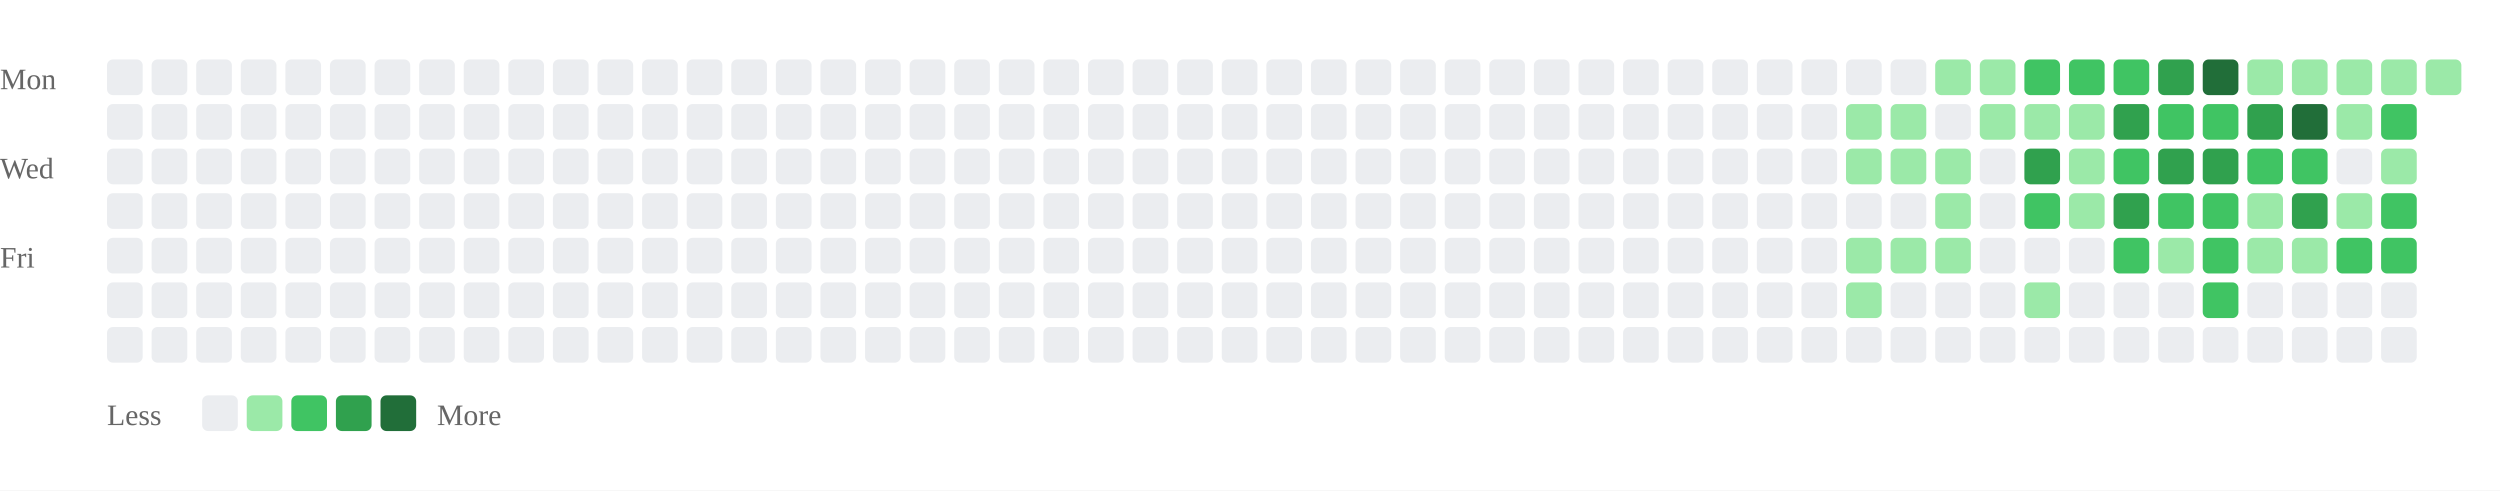
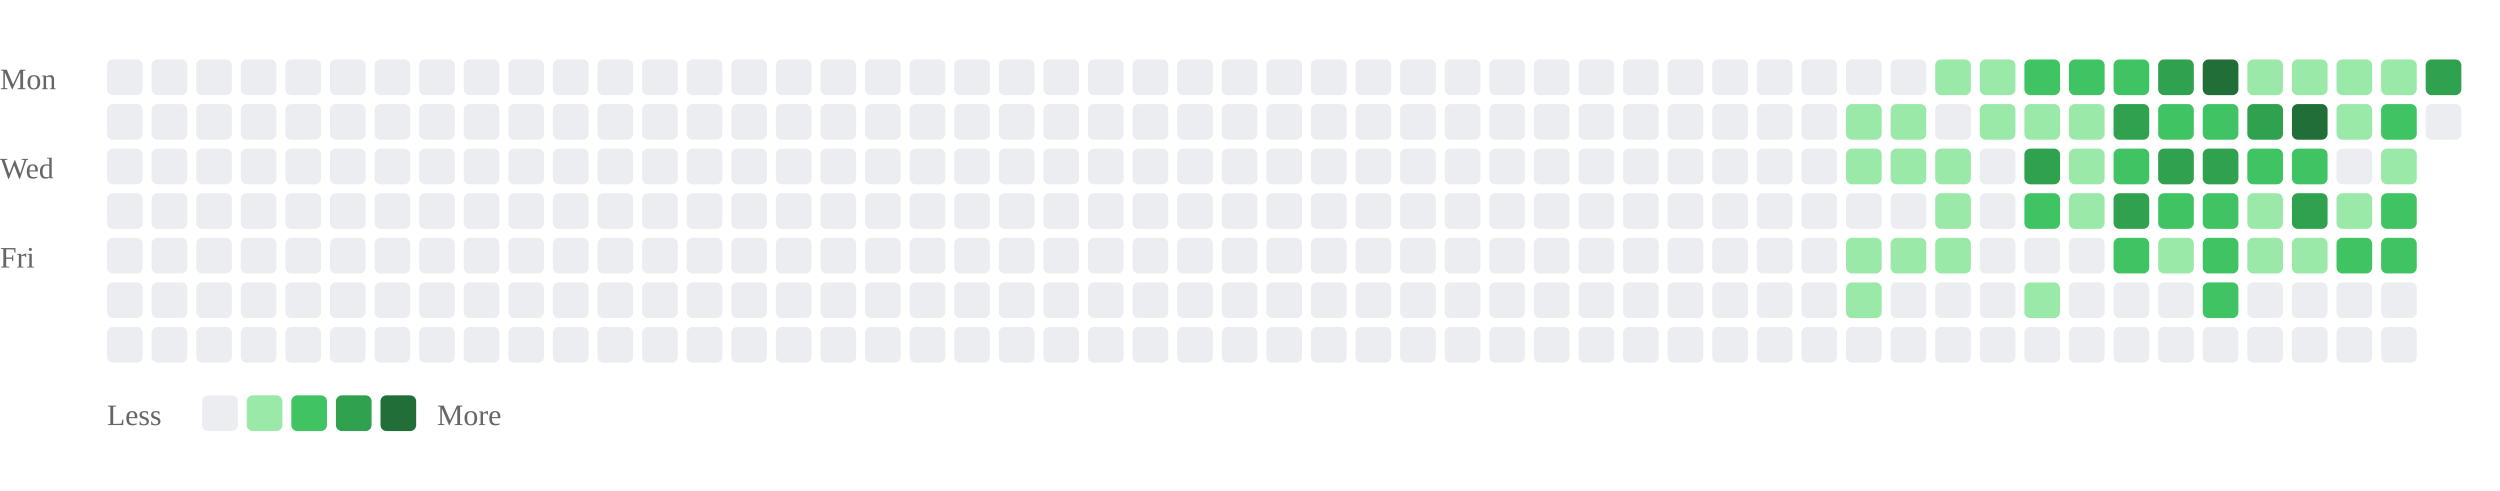
<svg xmlns="http://www.w3.org/2000/svg" width="841" height="165" role="img" aria-label="GitLab contribution heatmap for jianjiale">
  <rect width="100%" height="100%" fill="#ffffff" />
  <text x="0" y="30" font-size="10" fill="#666">Mon</text>
  <text x="0" y="45" font-size="10" fill="#666" />
  <text x="0" y="60" font-size="10" fill="#666">Wed</text>
  <text x="0" y="75" font-size="10" fill="#666" />
  <text x="0" y="90" font-size="10" fill="#666">Fri</text>
  <text x="0" y="105" font-size="10" fill="#666" />
  <text x="0" y="120" font-size="10" fill="#666" />
  <rect x="36" y="20" width="12" height="12" rx="2" fill="#ebedf0" data-date="2025-08-25" data-count="0" />
  <rect x="36" y="35" width="12" height="12" rx="2" fill="#ebedf0" data-date="2025-08-26" data-count="0" />
  <rect x="36" y="50" width="12" height="12" rx="2" fill="#ebedf0" data-date="2025-08-27" data-count="0" />
  <rect x="36" y="65" width="12" height="12" rx="2" fill="#ebedf0" data-date="2025-08-28" data-count="0" />
  <rect x="36" y="80" width="12" height="12" rx="2" fill="#ebedf0" data-date="2025-08-29" data-count="0" />
  <rect x="36" y="95" width="12" height="12" rx="2" fill="#ebedf0" data-date="2025-08-30" data-count="0" />
  <rect x="36" y="110" width="12" height="12" rx="2" fill="#ebedf0" data-date="2025-08-31" data-count="0" />
  <rect x="51" y="20" width="12" height="12" rx="2" fill="#ebedf0" data-date="2025-09-01" data-count="0" />
  <rect x="51" y="35" width="12" height="12" rx="2" fill="#ebedf0" data-date="2025-09-02" data-count="0" />
  <rect x="51" y="50" width="12" height="12" rx="2" fill="#ebedf0" data-date="2025-09-03" data-count="0" />
  <rect x="51" y="65" width="12" height="12" rx="2" fill="#ebedf0" data-date="2025-09-04" data-count="0" />
  <rect x="51" y="80" width="12" height="12" rx="2" fill="#ebedf0" data-date="2025-09-05" data-count="0" />
  <rect x="51" y="95" width="12" height="12" rx="2" fill="#ebedf0" data-date="2025-09-06" data-count="0" />
  <rect x="51" y="110" width="12" height="12" rx="2" fill="#ebedf0" data-date="2025-09-07" data-count="0" />
  <rect x="66" y="20" width="12" height="12" rx="2" fill="#ebedf0" data-date="2025-09-08" data-count="0" />
  <rect x="66" y="35" width="12" height="12" rx="2" fill="#ebedf0" data-date="2025-09-09" data-count="0" />
  <rect x="66" y="50" width="12" height="12" rx="2" fill="#ebedf0" data-date="2025-09-10" data-count="0" />
  <rect x="66" y="65" width="12" height="12" rx="2" fill="#ebedf0" data-date="2025-09-11" data-count="0" />
  <rect x="66" y="80" width="12" height="12" rx="2" fill="#ebedf0" data-date="2025-09-12" data-count="0" />
  <rect x="66" y="95" width="12" height="12" rx="2" fill="#ebedf0" data-date="2025-09-13" data-count="0" />
  <rect x="66" y="110" width="12" height="12" rx="2" fill="#ebedf0" data-date="2025-09-14" data-count="0" />
  <rect x="81" y="20" width="12" height="12" rx="2" fill="#ebedf0" data-date="2025-09-15" data-count="0" />
  <rect x="81" y="35" width="12" height="12" rx="2" fill="#ebedf0" data-date="2025-09-16" data-count="0" />
  <rect x="81" y="50" width="12" height="12" rx="2" fill="#ebedf0" data-date="2025-09-17" data-count="0" />
  <rect x="81" y="65" width="12" height="12" rx="2" fill="#ebedf0" data-date="2025-09-18" data-count="0" />
  <rect x="81" y="80" width="12" height="12" rx="2" fill="#ebedf0" data-date="2025-09-19" data-count="0" />
  <rect x="81" y="95" width="12" height="12" rx="2" fill="#ebedf0" data-date="2025-09-20" data-count="0" />
  <rect x="81" y="110" width="12" height="12" rx="2" fill="#ebedf0" data-date="2025-09-21" data-count="0" />
  <rect x="96" y="20" width="12" height="12" rx="2" fill="#ebedf0" data-date="2025-09-22" data-count="0" />
  <rect x="96" y="35" width="12" height="12" rx="2" fill="#ebedf0" data-date="2025-09-23" data-count="0" />
  <rect x="96" y="50" width="12" height="12" rx="2" fill="#ebedf0" data-date="2025-09-24" data-count="0" />
  <rect x="96" y="65" width="12" height="12" rx="2" fill="#ebedf0" data-date="2025-09-25" data-count="0" />
  <rect x="96" y="80" width="12" height="12" rx="2" fill="#ebedf0" data-date="2025-09-26" data-count="0" />
  <rect x="96" y="95" width="12" height="12" rx="2" fill="#ebedf0" data-date="2025-09-27" data-count="0" />
  <rect x="96" y="110" width="12" height="12" rx="2" fill="#ebedf0" data-date="2025-09-28" data-count="0" />
  <rect x="111" y="20" width="12" height="12" rx="2" fill="#ebedf0" data-date="2025-09-29" data-count="0" />
  <rect x="111" y="35" width="12" height="12" rx="2" fill="#ebedf0" data-date="2025-09-30" data-count="0" />
  <rect x="111" y="50" width="12" height="12" rx="2" fill="#ebedf0" data-date="2025-10-01" data-count="0" />
  <rect x="111" y="65" width="12" height="12" rx="2" fill="#ebedf0" data-date="2025-10-02" data-count="0" />
  <rect x="111" y="80" width="12" height="12" rx="2" fill="#ebedf0" data-date="2025-10-03" data-count="0" />
  <rect x="111" y="95" width="12" height="12" rx="2" fill="#ebedf0" data-date="2025-10-04" data-count="0" />
  <rect x="111" y="110" width="12" height="12" rx="2" fill="#ebedf0" data-date="2025-10-05" data-count="0" />
  <rect x="126" y="20" width="12" height="12" rx="2" fill="#ebedf0" data-date="2025-10-06" data-count="0" />
  <rect x="126" y="35" width="12" height="12" rx="2" fill="#ebedf0" data-date="2025-10-07" data-count="0" />
  <rect x="126" y="50" width="12" height="12" rx="2" fill="#ebedf0" data-date="2025-10-08" data-count="0" />
  <rect x="126" y="65" width="12" height="12" rx="2" fill="#ebedf0" data-date="2025-10-09" data-count="0" />
  <rect x="126" y="80" width="12" height="12" rx="2" fill="#ebedf0" data-date="2025-10-10" data-count="0" />
  <rect x="126" y="95" width="12" height="12" rx="2" fill="#ebedf0" data-date="2025-10-11" data-count="0" />
  <rect x="126" y="110" width="12" height="12" rx="2" fill="#ebedf0" data-date="2025-10-12" data-count="0" />
  <rect x="141" y="20" width="12" height="12" rx="2" fill="#ebedf0" data-date="2025-10-13" data-count="0" />
  <rect x="141" y="35" width="12" height="12" rx="2" fill="#ebedf0" data-date="2025-10-14" data-count="0" />
  <rect x="141" y="50" width="12" height="12" rx="2" fill="#ebedf0" data-date="2025-10-15" data-count="0" />
  <rect x="141" y="65" width="12" height="12" rx="2" fill="#ebedf0" data-date="2025-10-16" data-count="0" />
  <rect x="141" y="80" width="12" height="12" rx="2" fill="#ebedf0" data-date="2025-10-17" data-count="0" />
  <rect x="141" y="95" width="12" height="12" rx="2" fill="#ebedf0" data-date="2025-10-18" data-count="0" />
  <rect x="141" y="110" width="12" height="12" rx="2" fill="#ebedf0" data-date="2025-10-19" data-count="0" />
  <rect x="156" y="20" width="12" height="12" rx="2" fill="#ebedf0" data-date="2025-10-20" data-count="0" />
  <rect x="156" y="35" width="12" height="12" rx="2" fill="#ebedf0" data-date="2025-10-21" data-count="0" />
  <rect x="156" y="50" width="12" height="12" rx="2" fill="#ebedf0" data-date="2025-10-22" data-count="0" />
  <rect x="156" y="65" width="12" height="12" rx="2" fill="#ebedf0" data-date="2025-10-23" data-count="0" />
  <rect x="156" y="80" width="12" height="12" rx="2" fill="#ebedf0" data-date="2025-10-24" data-count="0" />
  <rect x="156" y="95" width="12" height="12" rx="2" fill="#ebedf0" data-date="2025-10-25" data-count="0" />
  <rect x="156" y="110" width="12" height="12" rx="2" fill="#ebedf0" data-date="2025-10-26" data-count="0" />
  <rect x="171" y="20" width="12" height="12" rx="2" fill="#ebedf0" data-date="2025-10-27" data-count="0" />
  <rect x="171" y="35" width="12" height="12" rx="2" fill="#ebedf0" data-date="2025-10-28" data-count="0" />
  <rect x="171" y="50" width="12" height="12" rx="2" fill="#ebedf0" data-date="2025-10-29" data-count="0" />
  <rect x="171" y="65" width="12" height="12" rx="2" fill="#ebedf0" data-date="2025-10-30" data-count="0" />
  <rect x="171" y="80" width="12" height="12" rx="2" fill="#ebedf0" data-date="2025-10-31" data-count="0" />
  <rect x="171" y="95" width="12" height="12" rx="2" fill="#ebedf0" data-date="2025-11-01" data-count="0" />
  <rect x="171" y="110" width="12" height="12" rx="2" fill="#ebedf0" data-date="2025-11-02" data-count="0" />
  <rect x="186" y="20" width="12" height="12" rx="2" fill="#ebedf0" data-date="2025-11-03" data-count="0" />
  <rect x="186" y="35" width="12" height="12" rx="2" fill="#ebedf0" data-date="2025-11-04" data-count="0" />
  <rect x="186" y="50" width="12" height="12" rx="2" fill="#ebedf0" data-date="2025-11-05" data-count="0" />
  <rect x="186" y="65" width="12" height="12" rx="2" fill="#ebedf0" data-date="2025-11-06" data-count="0" />
  <rect x="186" y="80" width="12" height="12" rx="2" fill="#ebedf0" data-date="2025-11-07" data-count="0" />
  <rect x="186" y="95" width="12" height="12" rx="2" fill="#ebedf0" data-date="2025-11-08" data-count="0" />
  <rect x="186" y="110" width="12" height="12" rx="2" fill="#ebedf0" data-date="2025-11-09" data-count="0" />
  <rect x="201" y="20" width="12" height="12" rx="2" fill="#ebedf0" data-date="2025-11-10" data-count="0" />
  <rect x="201" y="35" width="12" height="12" rx="2" fill="#ebedf0" data-date="2025-11-11" data-count="0" />
  <rect x="201" y="50" width="12" height="12" rx="2" fill="#ebedf0" data-date="2025-11-12" data-count="0" />
  <rect x="201" y="65" width="12" height="12" rx="2" fill="#ebedf0" data-date="2025-11-13" data-count="0" />
  <rect x="201" y="80" width="12" height="12" rx="2" fill="#ebedf0" data-date="2025-11-14" data-count="0" />
  <rect x="201" y="95" width="12" height="12" rx="2" fill="#ebedf0" data-date="2025-11-15" data-count="0" />
  <rect x="201" y="110" width="12" height="12" rx="2" fill="#ebedf0" data-date="2025-11-16" data-count="0" />
  <rect x="216" y="20" width="12" height="12" rx="2" fill="#ebedf0" data-date="2025-11-17" data-count="0" />
  <rect x="216" y="35" width="12" height="12" rx="2" fill="#ebedf0" data-date="2025-11-18" data-count="0" />
  <rect x="216" y="50" width="12" height="12" rx="2" fill="#ebedf0" data-date="2025-11-19" data-count="0" />
  <rect x="216" y="65" width="12" height="12" rx="2" fill="#ebedf0" data-date="2025-11-20" data-count="0" />
  <rect x="216" y="80" width="12" height="12" rx="2" fill="#ebedf0" data-date="2025-11-21" data-count="0" />
  <rect x="216" y="95" width="12" height="12" rx="2" fill="#ebedf0" data-date="2025-11-22" data-count="0" />
  <rect x="216" y="110" width="12" height="12" rx="2" fill="#ebedf0" data-date="2025-11-23" data-count="0" />
  <rect x="231" y="20" width="12" height="12" rx="2" fill="#ebedf0" data-date="2025-11-24" data-count="0" />
  <rect x="231" y="35" width="12" height="12" rx="2" fill="#ebedf0" data-date="2025-11-25" data-count="0" />
  <rect x="231" y="50" width="12" height="12" rx="2" fill="#ebedf0" data-date="2025-11-26" data-count="0" />
  <rect x="231" y="65" width="12" height="12" rx="2" fill="#ebedf0" data-date="2025-11-27" data-count="0" />
  <rect x="231" y="80" width="12" height="12" rx="2" fill="#ebedf0" data-date="2025-11-28" data-count="0" />
  <rect x="231" y="95" width="12" height="12" rx="2" fill="#ebedf0" data-date="2025-11-29" data-count="0" />
  <rect x="231" y="110" width="12" height="12" rx="2" fill="#ebedf0" data-date="2025-11-30" data-count="0" />
  <rect x="246" y="20" width="12" height="12" rx="2" fill="#ebedf0" data-date="2025-12-01" data-count="0" />
  <rect x="246" y="35" width="12" height="12" rx="2" fill="#ebedf0" data-date="2025-12-02" data-count="0" />
  <rect x="246" y="50" width="12" height="12" rx="2" fill="#ebedf0" data-date="2025-12-03" data-count="0" />
  <rect x="246" y="65" width="12" height="12" rx="2" fill="#ebedf0" data-date="2025-12-04" data-count="0" />
  <rect x="246" y="80" width="12" height="12" rx="2" fill="#ebedf0" data-date="2025-12-05" data-count="0" />
  <rect x="246" y="95" width="12" height="12" rx="2" fill="#ebedf0" data-date="2025-12-06" data-count="0" />
  <rect x="246" y="110" width="12" height="12" rx="2" fill="#ebedf0" data-date="2025-12-07" data-count="0" />
  <rect x="261" y="20" width="12" height="12" rx="2" fill="#ebedf0" data-date="2025-12-08" data-count="0" />
  <rect x="261" y="35" width="12" height="12" rx="2" fill="#ebedf0" data-date="2025-12-09" data-count="0" />
  <rect x="261" y="50" width="12" height="12" rx="2" fill="#ebedf0" data-date="2025-12-10" data-count="0" />
  <rect x="261" y="65" width="12" height="12" rx="2" fill="#ebedf0" data-date="2025-12-11" data-count="0" />
  <rect x="261" y="80" width="12" height="12" rx="2" fill="#ebedf0" data-date="2025-12-12" data-count="0" />
  <rect x="261" y="95" width="12" height="12" rx="2" fill="#ebedf0" data-date="2025-12-13" data-count="0" />
  <rect x="261" y="110" width="12" height="12" rx="2" fill="#ebedf0" data-date="2025-12-14" data-count="0" />
  <rect x="276" y="20" width="12" height="12" rx="2" fill="#ebedf0" data-date="2025-12-15" data-count="0" />
  <rect x="276" y="35" width="12" height="12" rx="2" fill="#ebedf0" data-date="2025-12-16" data-count="0" />
  <rect x="276" y="50" width="12" height="12" rx="2" fill="#ebedf0" data-date="2025-12-17" data-count="0" />
  <rect x="276" y="65" width="12" height="12" rx="2" fill="#ebedf0" data-date="2025-12-18" data-count="0" />
  <rect x="276" y="80" width="12" height="12" rx="2" fill="#ebedf0" data-date="2025-12-19" data-count="0" />
  <rect x="276" y="95" width="12" height="12" rx="2" fill="#ebedf0" data-date="2025-12-20" data-count="0" />
  <rect x="276" y="110" width="12" height="12" rx="2" fill="#ebedf0" data-date="2025-12-21" data-count="0" />
  <rect x="291" y="20" width="12" height="12" rx="2" fill="#ebedf0" data-date="2025-12-22" data-count="0" />
  <rect x="291" y="35" width="12" height="12" rx="2" fill="#ebedf0" data-date="2025-12-23" data-count="0" />
  <rect x="291" y="50" width="12" height="12" rx="2" fill="#ebedf0" data-date="2025-12-24" data-count="0" />
  <rect x="291" y="65" width="12" height="12" rx="2" fill="#ebedf0" data-date="2025-12-25" data-count="0" />
  <rect x="291" y="80" width="12" height="12" rx="2" fill="#ebedf0" data-date="2025-12-26" data-count="0" />
  <rect x="291" y="95" width="12" height="12" rx="2" fill="#ebedf0" data-date="2025-12-27" data-count="0" />
  <rect x="291" y="110" width="12" height="12" rx="2" fill="#ebedf0" data-date="2025-12-28" data-count="0" />
  <rect x="306" y="20" width="12" height="12" rx="2" fill="#ebedf0" data-date="2025-12-29" data-count="0" />
  <rect x="306" y="35" width="12" height="12" rx="2" fill="#ebedf0" data-date="2025-12-30" data-count="0" />
  <rect x="306" y="50" width="12" height="12" rx="2" fill="#ebedf0" data-date="2025-12-31" data-count="0" />
  <rect x="306" y="65" width="12" height="12" rx="2" fill="#ebedf0" data-date="2026-01-01" data-count="0" />
  <rect x="306" y="80" width="12" height="12" rx="2" fill="#ebedf0" data-date="2026-01-02" data-count="0" />
  <rect x="306" y="95" width="12" height="12" rx="2" fill="#ebedf0" data-date="2026-01-03" data-count="0" />
  <rect x="306" y="110" width="12" height="12" rx="2" fill="#ebedf0" data-date="2026-01-04" data-count="0" />
  <rect x="321" y="20" width="12" height="12" rx="2" fill="#ebedf0" data-date="2026-01-05" data-count="0" />
  <rect x="321" y="35" width="12" height="12" rx="2" fill="#ebedf0" data-date="2026-01-06" data-count="0" />
  <rect x="321" y="50" width="12" height="12" rx="2" fill="#ebedf0" data-date="2026-01-07" data-count="0" />
  <rect x="321" y="65" width="12" height="12" rx="2" fill="#ebedf0" data-date="2026-01-08" data-count="0" />
  <rect x="321" y="80" width="12" height="12" rx="2" fill="#ebedf0" data-date="2026-01-09" data-count="0" />
  <rect x="321" y="95" width="12" height="12" rx="2" fill="#ebedf0" data-date="2026-01-10" data-count="0" />
  <rect x="321" y="110" width="12" height="12" rx="2" fill="#ebedf0" data-date="2026-01-11" data-count="0" />
  <rect x="336" y="20" width="12" height="12" rx="2" fill="#ebedf0" data-date="2026-01-12" data-count="0" />
  <rect x="336" y="35" width="12" height="12" rx="2" fill="#ebedf0" data-date="2026-01-13" data-count="0" />
  <rect x="336" y="50" width="12" height="12" rx="2" fill="#ebedf0" data-date="2026-01-14" data-count="0" />
  <rect x="336" y="65" width="12" height="12" rx="2" fill="#ebedf0" data-date="2026-01-15" data-count="0" />
  <rect x="336" y="80" width="12" height="12" rx="2" fill="#ebedf0" data-date="2026-01-16" data-count="0" />
  <rect x="336" y="95" width="12" height="12" rx="2" fill="#ebedf0" data-date="2026-01-17" data-count="0" />
  <rect x="336" y="110" width="12" height="12" rx="2" fill="#ebedf0" data-date="2026-01-18" data-count="0" />
  <rect x="351" y="20" width="12" height="12" rx="2" fill="#ebedf0" data-date="2026-01-19" data-count="0" />
  <rect x="351" y="35" width="12" height="12" rx="2" fill="#ebedf0" data-date="2026-01-20" data-count="0" />
  <rect x="351" y="50" width="12" height="12" rx="2" fill="#ebedf0" data-date="2026-01-21" data-count="0" />
  <rect x="351" y="65" width="12" height="12" rx="2" fill="#ebedf0" data-date="2026-01-22" data-count="0" />
  <rect x="351" y="80" width="12" height="12" rx="2" fill="#ebedf0" data-date="2026-01-23" data-count="0" />
  <rect x="351" y="95" width="12" height="12" rx="2" fill="#ebedf0" data-date="2026-01-24" data-count="0" />
  <rect x="351" y="110" width="12" height="12" rx="2" fill="#ebedf0" data-date="2026-01-25" data-count="0" />
  <rect x="366" y="20" width="12" height="12" rx="2" fill="#ebedf0" data-date="2026-01-26" data-count="0" />
  <rect x="366" y="35" width="12" height="12" rx="2" fill="#ebedf0" data-date="2026-01-27" data-count="0" />
  <rect x="366" y="50" width="12" height="12" rx="2" fill="#ebedf0" data-date="2026-01-28" data-count="0" />
  <rect x="366" y="65" width="12" height="12" rx="2" fill="#ebedf0" data-date="2026-01-29" data-count="0" />
  <rect x="366" y="80" width="12" height="12" rx="2" fill="#ebedf0" data-date="2026-01-30" data-count="0" />
  <rect x="366" y="95" width="12" height="12" rx="2" fill="#ebedf0" data-date="2026-01-31" data-count="0" />
  <rect x="366" y="110" width="12" height="12" rx="2" fill="#ebedf0" data-date="2026-02-01" data-count="0" />
  <rect x="381" y="20" width="12" height="12" rx="2" fill="#ebedf0" data-date="2026-02-02" data-count="0" />
  <rect x="381" y="35" width="12" height="12" rx="2" fill="#ebedf0" data-date="2026-02-03" data-count="0" />
  <rect x="381" y="50" width="12" height="12" rx="2" fill="#ebedf0" data-date="2026-02-04" data-count="0" />
  <rect x="381" y="65" width="12" height="12" rx="2" fill="#ebedf0" data-date="2026-02-05" data-count="0" />
  <rect x="381" y="80" width="12" height="12" rx="2" fill="#ebedf0" data-date="2026-02-06" data-count="0" />
  <rect x="381" y="95" width="12" height="12" rx="2" fill="#ebedf0" data-date="2026-02-07" data-count="0" />
  <rect x="381" y="110" width="12" height="12" rx="2" fill="#ebedf0" data-date="2026-02-08" data-count="0" />
  <rect x="396" y="20" width="12" height="12" rx="2" fill="#ebedf0" data-date="2026-02-09" data-count="0" />
  <rect x="396" y="35" width="12" height="12" rx="2" fill="#ebedf0" data-date="2026-02-10" data-count="0" />
  <rect x="396" y="50" width="12" height="12" rx="2" fill="#ebedf0" data-date="2026-02-11" data-count="0" />
  <rect x="396" y="65" width="12" height="12" rx="2" fill="#ebedf0" data-date="2026-02-12" data-count="0" />
  <rect x="396" y="80" width="12" height="12" rx="2" fill="#ebedf0" data-date="2026-02-13" data-count="0" />
  <rect x="396" y="95" width="12" height="12" rx="2" fill="#ebedf0" data-date="2026-02-14" data-count="0" />
  <rect x="396" y="110" width="12" height="12" rx="2" fill="#ebedf0" data-date="2026-02-15" data-count="0" />
  <rect x="411" y="20" width="12" height="12" rx="2" fill="#ebedf0" data-date="2026-02-16" data-count="0" />
  <rect x="411" y="35" width="12" height="12" rx="2" fill="#ebedf0" data-date="2026-02-17" data-count="0" />
  <rect x="411" y="50" width="12" height="12" rx="2" fill="#ebedf0" data-date="2026-02-18" data-count="0" />
  <rect x="411" y="65" width="12" height="12" rx="2" fill="#ebedf0" data-date="2026-02-19" data-count="0" />
  <rect x="411" y="80" width="12" height="12" rx="2" fill="#ebedf0" data-date="2026-02-20" data-count="0" />
  <rect x="411" y="95" width="12" height="12" rx="2" fill="#ebedf0" data-date="2026-02-21" data-count="0" />
  <rect x="411" y="110" width="12" height="12" rx="2" fill="#ebedf0" data-date="2026-02-22" data-count="0" />
  <rect x="426" y="20" width="12" height="12" rx="2" fill="#ebedf0" data-date="2026-02-23" data-count="0" />
  <rect x="426" y="35" width="12" height="12" rx="2" fill="#ebedf0" data-date="2026-02-24" data-count="0" />
  <rect x="426" y="50" width="12" height="12" rx="2" fill="#ebedf0" data-date="2026-02-25" data-count="0" />
  <rect x="426" y="65" width="12" height="12" rx="2" fill="#ebedf0" data-date="2026-02-26" data-count="0" />
  <rect x="426" y="80" width="12" height="12" rx="2" fill="#ebedf0" data-date="2026-02-27" data-count="0" />
  <rect x="426" y="95" width="12" height="12" rx="2" fill="#ebedf0" data-date="2026-02-28" data-count="0" />
  <rect x="426" y="110" width="12" height="12" rx="2" fill="#ebedf0" data-date="2026-03-01" data-count="0" />
  <rect x="441" y="20" width="12" height="12" rx="2" fill="#ebedf0" data-date="2026-03-02" data-count="0" />
  <rect x="441" y="35" width="12" height="12" rx="2" fill="#ebedf0" data-date="2026-03-03" data-count="0" />
  <rect x="441" y="50" width="12" height="12" rx="2" fill="#ebedf0" data-date="2026-03-04" data-count="0" />
  <rect x="441" y="65" width="12" height="12" rx="2" fill="#ebedf0" data-date="2026-03-05" data-count="0" />
  <rect x="441" y="80" width="12" height="12" rx="2" fill="#ebedf0" data-date="2026-03-06" data-count="0" />
  <rect x="441" y="95" width="12" height="12" rx="2" fill="#ebedf0" data-date="2026-03-07" data-count="0" />
  <rect x="441" y="110" width="12" height="12" rx="2" fill="#ebedf0" data-date="2026-03-08" data-count="0" />
  <rect x="456" y="20" width="12" height="12" rx="2" fill="#ebedf0" data-date="2026-03-09" data-count="0" />
  <rect x="456" y="35" width="12" height="12" rx="2" fill="#ebedf0" data-date="2026-03-10" data-count="0" />
  <rect x="456" y="50" width="12" height="12" rx="2" fill="#ebedf0" data-date="2026-03-11" data-count="0" />
  <rect x="456" y="65" width="12" height="12" rx="2" fill="#ebedf0" data-date="2026-03-12" data-count="0" />
  <rect x="456" y="80" width="12" height="12" rx="2" fill="#ebedf0" data-date="2026-03-13" data-count="0" />
  <rect x="456" y="95" width="12" height="12" rx="2" fill="#ebedf0" data-date="2026-03-14" data-count="0" />
  <rect x="456" y="110" width="12" height="12" rx="2" fill="#ebedf0" data-date="2026-03-15" data-count="0" />
  <rect x="471" y="20" width="12" height="12" rx="2" fill="#ebedf0" data-date="2026-03-16" data-count="0" />
  <rect x="471" y="35" width="12" height="12" rx="2" fill="#ebedf0" data-date="2026-03-17" data-count="0" />
  <rect x="471" y="50" width="12" height="12" rx="2" fill="#ebedf0" data-date="2026-03-18" data-count="0" />
  <rect x="471" y="65" width="12" height="12" rx="2" fill="#ebedf0" data-date="2026-03-19" data-count="0" />
  <rect x="471" y="80" width="12" height="12" rx="2" fill="#ebedf0" data-date="2026-03-20" data-count="0" />
  <rect x="471" y="95" width="12" height="12" rx="2" fill="#ebedf0" data-date="2026-03-21" data-count="0" />
  <rect x="471" y="110" width="12" height="12" rx="2" fill="#ebedf0" data-date="2026-03-22" data-count="0" />
  <rect x="486" y="20" width="12" height="12" rx="2" fill="#ebedf0" data-date="2026-03-23" data-count="0" />
  <rect x="486" y="35" width="12" height="12" rx="2" fill="#ebedf0" data-date="2026-03-24" data-count="0" />
  <rect x="486" y="50" width="12" height="12" rx="2" fill="#ebedf0" data-date="2026-03-25" data-count="0" />
  <rect x="486" y="65" width="12" height="12" rx="2" fill="#ebedf0" data-date="2026-03-26" data-count="0" />
  <rect x="486" y="80" width="12" height="12" rx="2" fill="#ebedf0" data-date="2026-03-27" data-count="0" />
  <rect x="486" y="95" width="12" height="12" rx="2" fill="#ebedf0" data-date="2026-03-28" data-count="0" />
  <rect x="486" y="110" width="12" height="12" rx="2" fill="#ebedf0" data-date="2026-03-29" data-count="0" />
  <rect x="501" y="20" width="12" height="12" rx="2" fill="#ebedf0" data-date="2026-03-30" data-count="0" />
  <rect x="501" y="35" width="12" height="12" rx="2" fill="#ebedf0" data-date="2026-03-31" data-count="0" />
  <rect x="501" y="50" width="12" height="12" rx="2" fill="#ebedf0" data-date="2026-04-01" data-count="0" />
  <rect x="501" y="65" width="12" height="12" rx="2" fill="#ebedf0" data-date="2026-04-02" data-count="0" />
  <rect x="501" y="80" width="12" height="12" rx="2" fill="#ebedf0" data-date="2026-04-03" data-count="0" />
  <rect x="501" y="95" width="12" height="12" rx="2" fill="#ebedf0" data-date="2026-04-04" data-count="0" />
  <rect x="501" y="110" width="12" height="12" rx="2" fill="#ebedf0" data-date="2026-04-05" data-count="0" />
  <rect x="516" y="20" width="12" height="12" rx="2" fill="#ebedf0" data-date="2026-04-06" data-count="0" />
  <rect x="516" y="35" width="12" height="12" rx="2" fill="#ebedf0" data-date="2026-04-07" data-count="0" />
  <rect x="516" y="50" width="12" height="12" rx="2" fill="#ebedf0" data-date="2026-04-08" data-count="0" />
  <rect x="516" y="65" width="12" height="12" rx="2" fill="#ebedf0" data-date="2026-04-09" data-count="0" />
  <rect x="516" y="80" width="12" height="12" rx="2" fill="#ebedf0" data-date="2026-04-10" data-count="0" />
  <rect x="516" y="95" width="12" height="12" rx="2" fill="#ebedf0" data-date="2026-04-11" data-count="0" />
  <rect x="516" y="110" width="12" height="12" rx="2" fill="#ebedf0" data-date="2026-04-12" data-count="0" />
  <rect x="531" y="20" width="12" height="12" rx="2" fill="#ebedf0" data-date="2026-04-13" data-count="0" />
  <rect x="531" y="35" width="12" height="12" rx="2" fill="#ebedf0" data-date="2026-04-14" data-count="0" />
  <rect x="531" y="50" width="12" height="12" rx="2" fill="#ebedf0" data-date="2026-04-15" data-count="0" />
  <rect x="531" y="65" width="12" height="12" rx="2" fill="#ebedf0" data-date="2026-04-16" data-count="0" />
  <rect x="531" y="80" width="12" height="12" rx="2" fill="#ebedf0" data-date="2026-04-17" data-count="0" />
  <rect x="531" y="95" width="12" height="12" rx="2" fill="#ebedf0" data-date="2026-04-18" data-count="0" />
  <rect x="531" y="110" width="12" height="12" rx="2" fill="#ebedf0" data-date="2026-04-19" data-count="0" />
  <rect x="546" y="20" width="12" height="12" rx="2" fill="#ebedf0" data-date="2026-04-20" data-count="0" />
  <rect x="546" y="35" width="12" height="12" rx="2" fill="#ebedf0" data-date="2026-04-21" data-count="0" />
  <rect x="546" y="50" width="12" height="12" rx="2" fill="#ebedf0" data-date="2026-04-22" data-count="0" />
  <rect x="546" y="65" width="12" height="12" rx="2" fill="#ebedf0" data-date="2026-04-23" data-count="0" />
  <rect x="546" y="80" width="12" height="12" rx="2" fill="#ebedf0" data-date="2026-04-24" data-count="0" />
  <rect x="546" y="95" width="12" height="12" rx="2" fill="#ebedf0" data-date="2026-04-25" data-count="0" />
  <rect x="546" y="110" width="12" height="12" rx="2" fill="#ebedf0" data-date="2026-04-26" data-count="0" />
  <rect x="561" y="20" width="12" height="12" rx="2" fill="#ebedf0" data-date="2026-04-27" data-count="0" />
  <rect x="561" y="35" width="12" height="12" rx="2" fill="#ebedf0" data-date="2026-04-28" data-count="0" />
  <rect x="561" y="50" width="12" height="12" rx="2" fill="#ebedf0" data-date="2026-04-29" data-count="0" />
  <rect x="561" y="65" width="12" height="12" rx="2" fill="#ebedf0" data-date="2026-04-30" data-count="0" />
  <rect x="561" y="80" width="12" height="12" rx="2" fill="#ebedf0" data-date="2026-05-01" data-count="0" />
  <rect x="561" y="95" width="12" height="12" rx="2" fill="#ebedf0" data-date="2026-05-02" data-count="0" />
  <rect x="561" y="110" width="12" height="12" rx="2" fill="#ebedf0" data-date="2026-05-03" data-count="0" />
  <rect x="576" y="20" width="12" height="12" rx="2" fill="#ebedf0" data-date="2026-05-04" data-count="0" />
  <rect x="576" y="35" width="12" height="12" rx="2" fill="#ebedf0" data-date="2026-05-05" data-count="0" />
  <rect x="576" y="50" width="12" height="12" rx="2" fill="#ebedf0" data-date="2026-05-06" data-count="0" />
  <rect x="576" y="65" width="12" height="12" rx="2" fill="#ebedf0" data-date="2026-05-07" data-count="0" />
  <rect x="576" y="80" width="12" height="12" rx="2" fill="#ebedf0" data-date="2026-05-08" data-count="0" />
  <rect x="576" y="95" width="12" height="12" rx="2" fill="#ebedf0" data-date="2026-05-09" data-count="0" />
  <rect x="576" y="110" width="12" height="12" rx="2" fill="#ebedf0" data-date="2026-05-10" data-count="0" />
  <rect x="591" y="20" width="12" height="12" rx="2" fill="#ebedf0" data-date="2026-05-11" data-count="0" />
  <rect x="591" y="35" width="12" height="12" rx="2" fill="#ebedf0" data-date="2026-05-12" data-count="0" />
  <rect x="591" y="50" width="12" height="12" rx="2" fill="#ebedf0" data-date="2026-05-13" data-count="0" />
  <rect x="591" y="65" width="12" height="12" rx="2" fill="#ebedf0" data-date="2026-05-14" data-count="0" />
  <rect x="591" y="80" width="12" height="12" rx="2" fill="#ebedf0" data-date="2026-05-15" data-count="0" />
  <rect x="591" y="95" width="12" height="12" rx="2" fill="#ebedf0" data-date="2026-05-16" data-count="0" />
  <rect x="591" y="110" width="12" height="12" rx="2" fill="#ebedf0" data-date="2026-05-17" data-count="0" />
  <rect x="606" y="20" width="12" height="12" rx="2" fill="#ebedf0" data-date="2026-05-18" data-count="0" />
  <rect x="606" y="35" width="12" height="12" rx="2" fill="#ebedf0" data-date="2026-05-19" data-count="0" />
  <rect x="606" y="50" width="12" height="12" rx="2" fill="#ebedf0" data-date="2026-05-20" data-count="0" />
  <rect x="606" y="65" width="12" height="12" rx="2" fill="#ebedf0" data-date="2026-05-21" data-count="0" />
  <rect x="606" y="80" width="12" height="12" rx="2" fill="#ebedf0" data-date="2026-05-22" data-count="0" />
  <rect x="606" y="95" width="12" height="12" rx="2" fill="#ebedf0" data-date="2026-05-23" data-count="0" />
  <rect x="606" y="110" width="12" height="12" rx="2" fill="#ebedf0" data-date="2026-05-24" data-count="0" />
  <rect x="621" y="20" width="12" height="12" rx="2" fill="#ebedf0" data-date="2026-05-25" data-count="0" />
  <rect x="621" y="35" width="12" height="12" rx="2" fill="#9be9a8" data-date="2026-05-26" data-count="1" />
  <rect x="621" y="50" width="12" height="12" rx="2" fill="#9be9a8" data-date="2026-05-27" data-count="1" />
  <rect x="621" y="65" width="12" height="12" rx="2" fill="#ebedf0" data-date="2026-05-28" data-count="0" />
  <rect x="621" y="80" width="12" height="12" rx="2" fill="#9be9a8" data-date="2026-05-29" data-count="7" />
  <rect x="621" y="95" width="12" height="12" rx="2" fill="#9be9a8" data-date="2026-05-30" data-count="2" />
  <rect x="621" y="110" width="12" height="12" rx="2" fill="#ebedf0" data-date="2026-05-31" data-count="0" />
  <rect x="636" y="20" width="12" height="12" rx="2" fill="#ebedf0" data-date="2026-06-01" data-count="0" />
  <rect x="636" y="35" width="12" height="12" rx="2" fill="#9be9a8" data-date="2026-06-02" data-count="2" />
  <rect x="636" y="50" width="12" height="12" rx="2" fill="#9be9a8" data-date="2026-06-03" data-count="4" />
  <rect x="636" y="65" width="12" height="12" rx="2" fill="#ebedf0" data-date="2026-06-04" data-count="0" />
  <rect x="636" y="80" width="12" height="12" rx="2" fill="#9be9a8" data-date="2026-06-05" data-count="1" />
  <rect x="636" y="95" width="12" height="12" rx="2" fill="#ebedf0" data-date="2026-06-06" data-count="0" />
  <rect x="636" y="110" width="12" height="12" rx="2" fill="#ebedf0" data-date="2026-06-07" data-count="0" />
  <rect x="651" y="20" width="12" height="12" rx="2" fill="#9be9a8" data-date="2026-06-08" data-count="3" />
  <rect x="651" y="35" width="12" height="12" rx="2" fill="#ebedf0" data-date="2026-06-09" data-count="0" />
  <rect x="651" y="50" width="12" height="12" rx="2" fill="#9be9a8" data-date="2026-06-10" data-count="3" />
  <rect x="651" y="65" width="12" height="12" rx="2" fill="#9be9a8" data-date="2026-06-11" data-count="1" />
  <rect x="651" y="80" width="12" height="12" rx="2" fill="#9be9a8" data-date="2026-06-12" data-count="4" />
  <rect x="651" y="95" width="12" height="12" rx="2" fill="#ebedf0" data-date="2026-06-13" data-count="0" />
  <rect x="651" y="110" width="12" height="12" rx="2" fill="#ebedf0" data-date="2026-06-14" data-count="0" />
  <rect x="666" y="20" width="12" height="12" rx="2" fill="#9be9a8" data-date="2026-06-15" data-count="4" />
  <rect x="666" y="35" width="12" height="12" rx="2" fill="#9be9a8" data-date="2026-06-16" data-count="4" />
  <rect x="666" y="50" width="12" height="12" rx="2" fill="#ebedf0" data-date="2026-06-17" data-count="0" />
  <rect x="666" y="65" width="12" height="12" rx="2" fill="#ebedf0" data-date="2026-06-18" data-count="0" />
  <rect x="666" y="80" width="12" height="12" rx="2" fill="#ebedf0" data-date="2026-06-19" data-count="0" />
  <rect x="666" y="95" width="12" height="12" rx="2" fill="#ebedf0" data-date="2026-06-20" data-count="0" />
  <rect x="666" y="110" width="12" height="12" rx="2" fill="#ebedf0" data-date="2026-06-21" data-count="0" />
  <rect x="681" y="20" width="12" height="12" rx="2" fill="#40c463" data-date="2026-06-22" data-count="11" />
  <rect x="681" y="35" width="12" height="12" rx="2" fill="#9be9a8" data-date="2026-06-23" data-count="4" />
  <rect x="681" y="50" width="12" height="12" rx="2" fill="#30a14e" data-date="2026-06-24" data-count="19" />
  <rect x="681" y="65" width="12" height="12" rx="2" fill="#40c463" data-date="2026-06-25" data-count="10" />
  <rect x="681" y="80" width="12" height="12" rx="2" fill="#ebedf0" data-date="2026-06-26" data-count="0" />
  <rect x="681" y="95" width="12" height="12" rx="2" fill="#9be9a8" data-date="2026-06-27" data-count="3" />
  <rect x="681" y="110" width="12" height="12" rx="2" fill="#ebedf0" data-date="2026-06-28" data-count="0" />
  <rect x="696" y="20" width="12" height="12" rx="2" fill="#40c463" data-date="2026-06-29" data-count="12" />
  <rect x="696" y="35" width="12" height="12" rx="2" fill="#9be9a8" data-date="2026-06-30" data-count="3" />
  <rect x="696" y="50" width="12" height="12" rx="2" fill="#9be9a8" data-date="2026-07-01" data-count="4" />
  <rect x="696" y="65" width="12" height="12" rx="2" fill="#9be9a8" data-date="2026-07-02" data-count="4" />
  <rect x="696" y="80" width="12" height="12" rx="2" fill="#ebedf0" data-date="2026-07-03" data-count="0" />
  <rect x="696" y="95" width="12" height="12" rx="2" fill="#ebedf0" data-date="2026-07-04" data-count="0" />
  <rect x="696" y="110" width="12" height="12" rx="2" fill="#ebedf0" data-date="2026-07-05" data-count="0" />
  <rect x="711" y="20" width="12" height="12" rx="2" fill="#40c463" data-date="2026-07-06" data-count="15" />
  <rect x="711" y="35" width="12" height="12" rx="2" fill="#30a14e" data-date="2026-07-07" data-count="16" />
  <rect x="711" y="50" width="12" height="12" rx="2" fill="#40c463" data-date="2026-07-08" data-count="15" />
  <rect x="711" y="65" width="12" height="12" rx="2" fill="#30a14e" data-date="2026-07-09" data-count="17" />
  <rect x="711" y="80" width="12" height="12" rx="2" fill="#40c463" data-date="2026-07-10" data-count="9" />
  <rect x="711" y="95" width="12" height="12" rx="2" fill="#ebedf0" data-date="2026-07-11" data-count="0" />
  <rect x="711" y="110" width="12" height="12" rx="2" fill="#ebedf0" data-date="2026-07-12" data-count="0" />
  <rect x="726" y="20" width="12" height="12" rx="2" fill="#30a14e" data-date="2026-07-13" data-count="19" />
  <rect x="726" y="35" width="12" height="12" rx="2" fill="#40c463" data-date="2026-07-14" data-count="10" />
  <rect x="726" y="50" width="12" height="12" rx="2" fill="#30a14e" data-date="2026-07-15" data-count="20" />
  <rect x="726" y="65" width="12" height="12" rx="2" fill="#40c463" data-date="2026-07-16" data-count="12" />
  <rect x="726" y="80" width="12" height="12" rx="2" fill="#9be9a8" data-date="2026-07-17" data-count="6" />
  <rect x="726" y="95" width="12" height="12" rx="2" fill="#ebedf0" data-date="2026-07-18" data-count="0" />
  <rect x="726" y="110" width="12" height="12" rx="2" fill="#ebedf0" data-date="2026-07-19" data-count="0" />
  <rect x="741" y="20" width="12" height="12" rx="2" fill="#216e39" data-date="2026-07-20" data-count="31" />
  <rect x="741" y="35" width="12" height="12" rx="2" fill="#40c463" data-date="2026-07-21" data-count="12" />
  <rect x="741" y="50" width="12" height="12" rx="2" fill="#30a14e" data-date="2026-07-22" data-count="16" />
  <rect x="741" y="65" width="12" height="12" rx="2" fill="#40c463" data-date="2026-07-23" data-count="14" />
  <rect x="741" y="80" width="12" height="12" rx="2" fill="#40c463" data-date="2026-07-24" data-count="14" />
  <rect x="741" y="95" width="12" height="12" rx="2" fill="#40c463" data-date="2026-07-25" data-count="11" />
  <rect x="741" y="110" width="12" height="12" rx="2" fill="#ebedf0" data-date="2026-07-26" data-count="0" />
  <rect x="756" y="20" width="12" height="12" rx="2" fill="#9be9a8" data-date="2026-07-27" data-count="1" />
  <rect x="756" y="35" width="12" height="12" rx="2" fill="#30a14e" data-date="2026-07-28" data-count="21" />
  <rect x="756" y="50" width="12" height="12" rx="2" fill="#40c463" data-date="2026-07-29" data-count="8" />
  <rect x="756" y="65" width="12" height="12" rx="2" fill="#9be9a8" data-date="2026-07-30" data-count="1" />
  <rect x="756" y="80" width="12" height="12" rx="2" fill="#9be9a8" data-date="2026-07-31" data-count="3" />
  <rect x="756" y="95" width="12" height="12" rx="2" fill="#ebedf0" data-date="2026-08-01" data-count="0" />
  <rect x="756" y="110" width="12" height="12" rx="2" fill="#ebedf0" data-date="2026-08-02" data-count="0" />
  <rect x="771" y="20" width="12" height="12" rx="2" fill="#9be9a8" data-date="2026-08-03" data-count="5" />
  <rect x="771" y="35" width="12" height="12" rx="2" fill="#216e39" data-date="2026-08-04" data-count="25" />
  <rect x="771" y="50" width="12" height="12" rx="2" fill="#40c463" data-date="2026-08-05" data-count="14" />
  <rect x="771" y="65" width="12" height="12" rx="2" fill="#30a14e" data-date="2026-08-06" data-count="16" />
  <rect x="771" y="80" width="12" height="12" rx="2" fill="#9be9a8" data-date="2026-08-07" data-count="3" />
  <rect x="771" y="95" width="12" height="12" rx="2" fill="#ebedf0" data-date="2026-08-08" data-count="0" />
  <rect x="771" y="110" width="12" height="12" rx="2" fill="#ebedf0" data-date="2026-08-09" data-count="0" />
  <rect x="786" y="20" width="12" height="12" rx="2" fill="#9be9a8" data-date="2026-08-10" data-count="7" />
  <rect x="786" y="35" width="12" height="12" rx="2" fill="#9be9a8" data-date="2026-08-11" data-count="2" />
  <rect x="786" y="50" width="12" height="12" rx="2" fill="#ebedf0" data-date="2026-08-12" data-count="0" />
  <rect x="786" y="65" width="12" height="12" rx="2" fill="#9be9a8" data-date="2026-08-13" data-count="6" />
  <rect x="786" y="80" width="12" height="12" rx="2" fill="#40c463" data-date="2026-08-14" data-count="12" />
  <rect x="786" y="95" width="12" height="12" rx="2" fill="#ebedf0" data-date="2026-08-15" data-count="0" />
  <rect x="786" y="110" width="12" height="12" rx="2" fill="#ebedf0" data-date="2026-08-16" data-count="0" />
  <rect x="801" y="20" width="12" height="12" rx="2" fill="#9be9a8" data-date="2026-08-17" data-count="2" />
  <rect x="801" y="35" width="12" height="12" rx="2" fill="#40c463" data-date="2026-08-18" data-count="14" />
  <rect x="801" y="50" width="12" height="12" rx="2" fill="#9be9a8" data-date="2026-08-19" data-count="6" />
  <rect x="801" y="65" width="12" height="12" rx="2" fill="#40c463" data-date="2026-08-20" data-count="14" />
  <rect x="801" y="80" width="12" height="12" rx="2" fill="#40c463" data-date="2026-08-21" data-count="11" />
  <rect x="801" y="95" width="12" height="12" rx="2" fill="#ebedf0" data-date="2026-08-22" data-count="0" />
  <rect x="801" y="110" width="12" height="12" rx="2" fill="#ebedf0" data-date="2026-08-23" data-count="0" />
-   <rect x="816" y="20" width="12" height="12" rx="2" fill="#9be9a8" data-date="2026-08-24" data-count="1" />
+   <rect x="816" y="20" width="12" height="12" rx="2" fill="#30a14e" data-date="2026-08-24" data-count="19" />
+   <rect x="816" y="35" width="12" height="12" rx="2" fill="#ebedf0" data-date="2026-08-25" data-count="0" />
  <text x="36" y="143" font-size="10" fill="#666">Less</text>
  <rect x="68" y="133" width="12" height="12" rx="2" fill="#ebedf0" />
  <rect x="83" y="133" width="12" height="12" rx="2" fill="#9be9a8" />
  <rect x="98" y="133" width="12" height="12" rx="2" fill="#40c463" />
  <rect x="113" y="133" width="12" height="12" rx="2" fill="#30a14e" />
  <rect x="128" y="133" width="12" height="12" rx="2" fill="#216e39" />
  <text x="147" y="143" font-size="10" fill="#666">More</text>
</svg>
